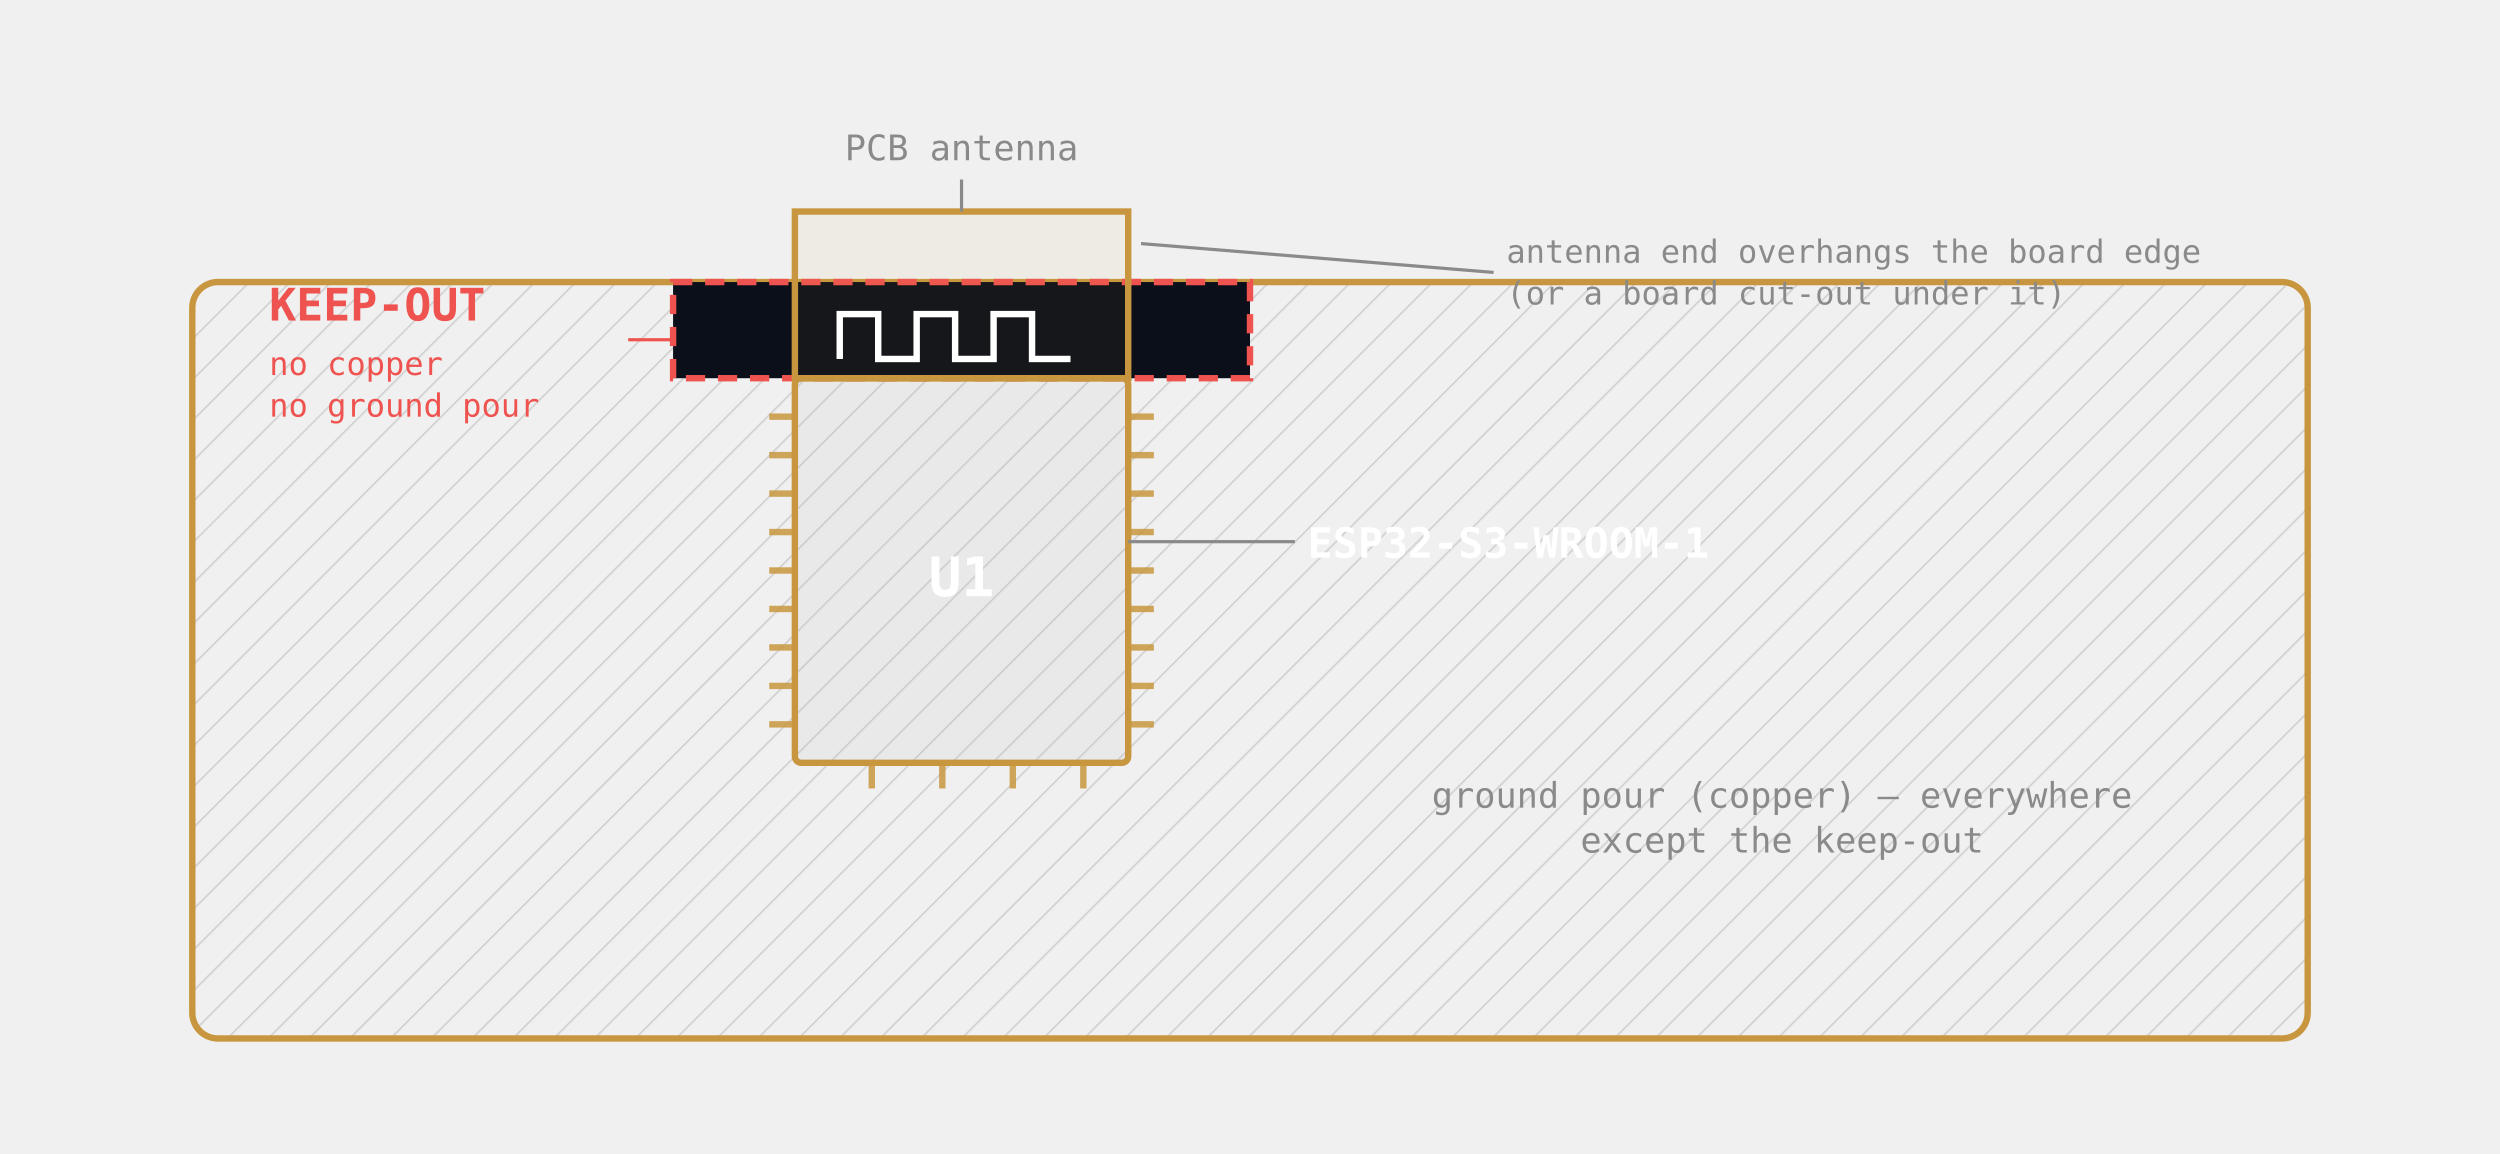
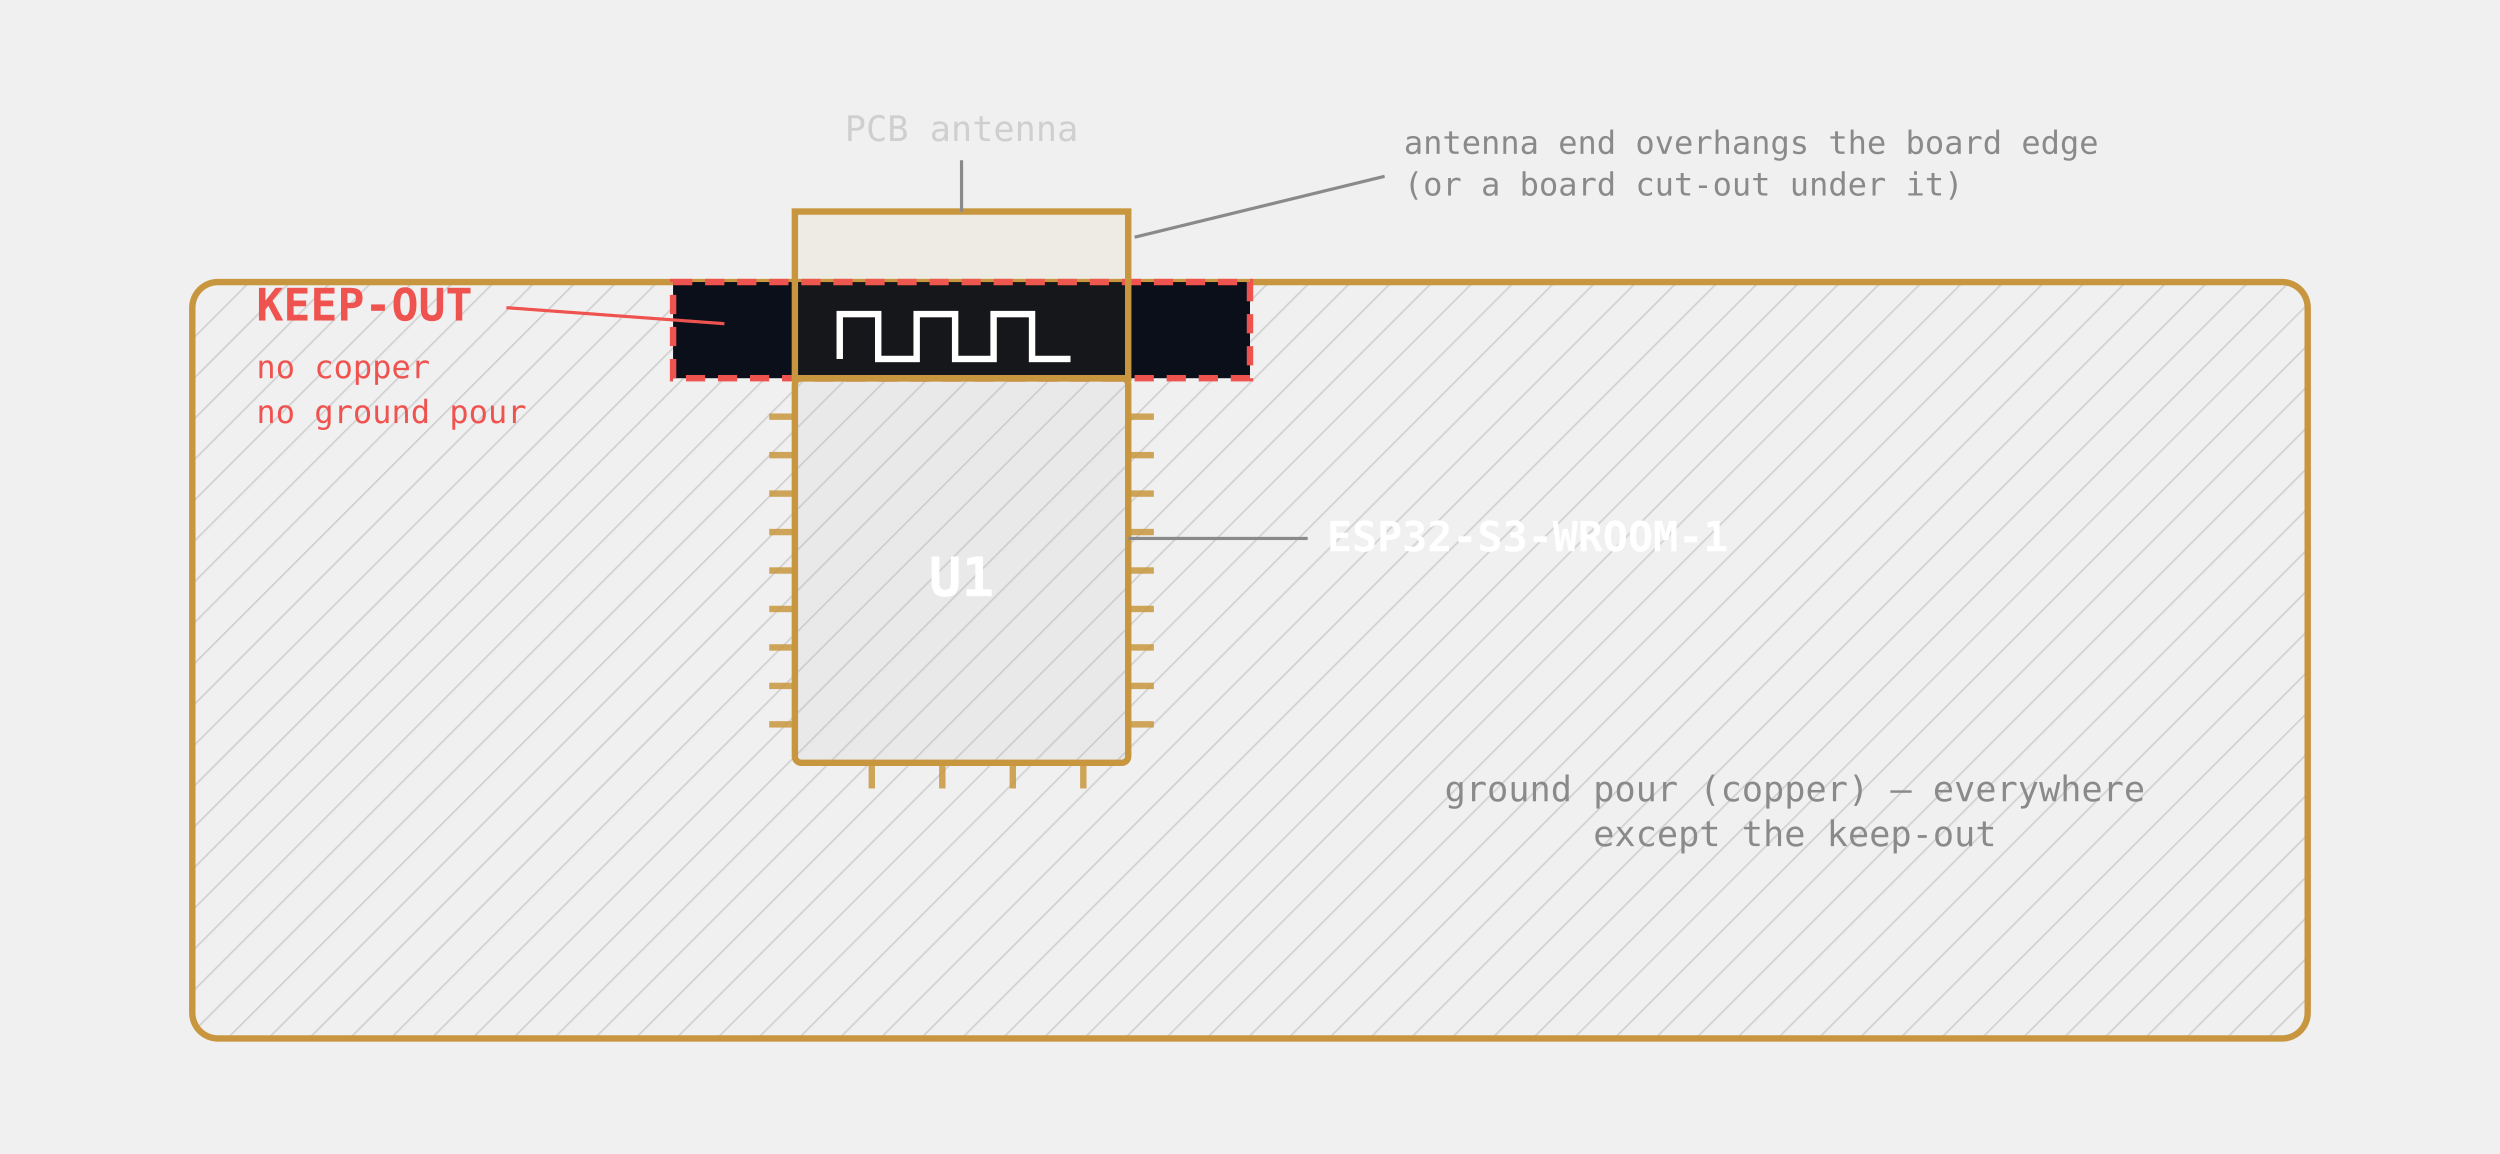
<svg xmlns="http://www.w3.org/2000/svg" viewBox="0 0 780 360" role="img" aria-label="Top view of the carrier board: the ESP32-S3-WROOM-1 module sits at the board edge with its PCB antenna overhanging inside a no-copper keep-out; the module's pads sit below the keep-out on the ground pour, which fills the rest" font-family="ui-monospace, 'SFMono-Regular', Menlo, monospace">
  <defs>
    <pattern id="pour" width="9" height="9" patternTransform="rotate(45)" patternUnits="userSpaceOnUse">
      <line x1="0" y1="0" x2="0" y2="9" stroke="#8a8a8a" stroke-width="1" stroke-opacity="0.32" />
    </pattern>
  </defs>
  <rect x="60" y="88" width="660" height="236" rx="8" fill="url(#pour)" stroke="#c8963e" stroke-width="2" />
  <rect x="210" y="88" width="180" height="30" fill="#0b0f1a" stroke="#ef5350" stroke-width="2" stroke-dasharray="6 4" />
  <rect x="248" y="66" width="104" height="52" fill="rgba(200,150,62,0.06)" stroke="#c8963e" stroke-width="2" />
  <rect x="248" y="118" width="104" height="120" rx="2" fill="rgba(170,170,170,0.10)" stroke="#c8963e" stroke-width="2" />
  <g stroke="#c8963e" stroke-width="2" stroke-opacity="0.85">
    <line x1="248" y1="130" x2="240" y2="130" />
    <line x1="248" y1="142" x2="240" y2="142" />
    <line x1="248" y1="154" x2="240" y2="154" />
    <line x1="248" y1="166" x2="240" y2="166" />
    <line x1="248" y1="178" x2="240" y2="178" />
    <line x1="248" y1="190" x2="240" y2="190" />
    <line x1="248" y1="202" x2="240" y2="202" />
    <line x1="248" y1="214" x2="240" y2="214" />
    <line x1="248" y1="226" x2="240" y2="226" />
    <line x1="352" y1="130" x2="360" y2="130" />
    <line x1="352" y1="142" x2="360" y2="142" />
    <line x1="352" y1="154" x2="360" y2="154" />
    <line x1="352" y1="166" x2="360" y2="166" />
    <line x1="352" y1="178" x2="360" y2="178" />
    <line x1="352" y1="190" x2="360" y2="190" />
    <line x1="352" y1="202" x2="360" y2="202" />
    <line x1="352" y1="214" x2="360" y2="214" />
    <line x1="352" y1="226" x2="360" y2="226" />
    <line x1="272" y1="238" x2="272" y2="246" />
    <line x1="294" y1="238" x2="294" y2="246" />
    <line x1="316" y1="238" x2="316" y2="246" />
    <line x1="338" y1="238" x2="338" y2="246" />
  </g>
  <path d="M262,112 v-14 h12 v14 h12 v-14 h12 v14 h12 v-14 h12 v14 h12" fill="none" stroke="#fff" stroke-width="2" />
+   <text x="300" y="44" text-anchor="middle" fill="#cfcfcf" font-size="11">PCB antenna</text>
+   <line x1="300" y1="50" x2="300" y2="66" stroke="#8a8a8a" stroke-width="1" />
+   <text x="438" y="48" fill="#8a8a8a" font-size="10">antenna end overhangs the board edge</text>
+   <text x="438" y="61" fill="#8a8a8a" font-size="10">(or a board cut-out under it)</text>
+   <line x1="432" y1="55" x2="354" y2="74" stroke="#8a8a8a" stroke-width="1" />
+   <text x="414" y="172" fill="#fff" font-size="13" font-weight="700">ESP32-S3-WROOM-1</text>
+   <line x1="408" y1="168" x2="352" y2="168" stroke="#8a8a8a" stroke-width="1" />
  <text x="300" y="186" text-anchor="middle" fill="#fff" font-size="17" font-weight="700">U1</text>
-   <text x="408" y="174" fill="#fff" font-size="13" font-weight="700">ESP32-S3-WROOM-1</text>
-   <line x1="404" y1="169" x2="352" y2="169" stroke="#8a8a8a" stroke-width="1" />
  <g fill="#ef5350">
-     <text x="84" y="100" font-size="14" font-weight="700">KEEP-OUT</text>
-     <text x="84" y="117" font-size="10">no copper</text>
-     <text x="84" y="130" font-size="10">no ground pour</text>
+     <text x="80" y="100" font-size="14" font-weight="700">KEEP-OUT</text>
+     <text x="80" y="118" font-size="10">no copper</text>
+     <text x="80" y="132" font-size="10">no ground pour</text>
  </g>
-   <line x1="196" y1="106" x2="210" y2="106" stroke="#ef5350" stroke-width="1" />
-   <text x="300" y="50" text-anchor="middle" fill="#8a8a8a" font-size="11">PCB antenna</text>
-   <line x1="300" y1="56" x2="300" y2="66" stroke="#8a8a8a" stroke-width="1" />
-   <text x="470" y="82" fill="#8a8a8a" font-size="10">antenna end overhangs the board edge</text>
-   <text x="470" y="95" fill="#8a8a8a" font-size="10">(or a board cut-out under it)</text>
-   <line x1="466" y1="85" x2="356" y2="76" stroke="#8a8a8a" stroke-width="1" />
-   <text x="556" y="252" text-anchor="middle" fill="#8a8a8a" font-size="11">ground pour (copper) — everywhere</text>
-   <text x="556" y="266" text-anchor="middle" fill="#8a8a8a" font-size="11">except the keep-out</text>
+   <line x1="158" y1="96" x2="226" y2="101" stroke="#ef5350" stroke-width="1" />
+   <text x="560" y="250" text-anchor="middle" fill="#8a8a8a" font-size="11">ground pour (copper) — everywhere</text>
+   <text x="560" y="264" text-anchor="middle" fill="#8a8a8a" font-size="11">except the keep-out</text>
</svg>
